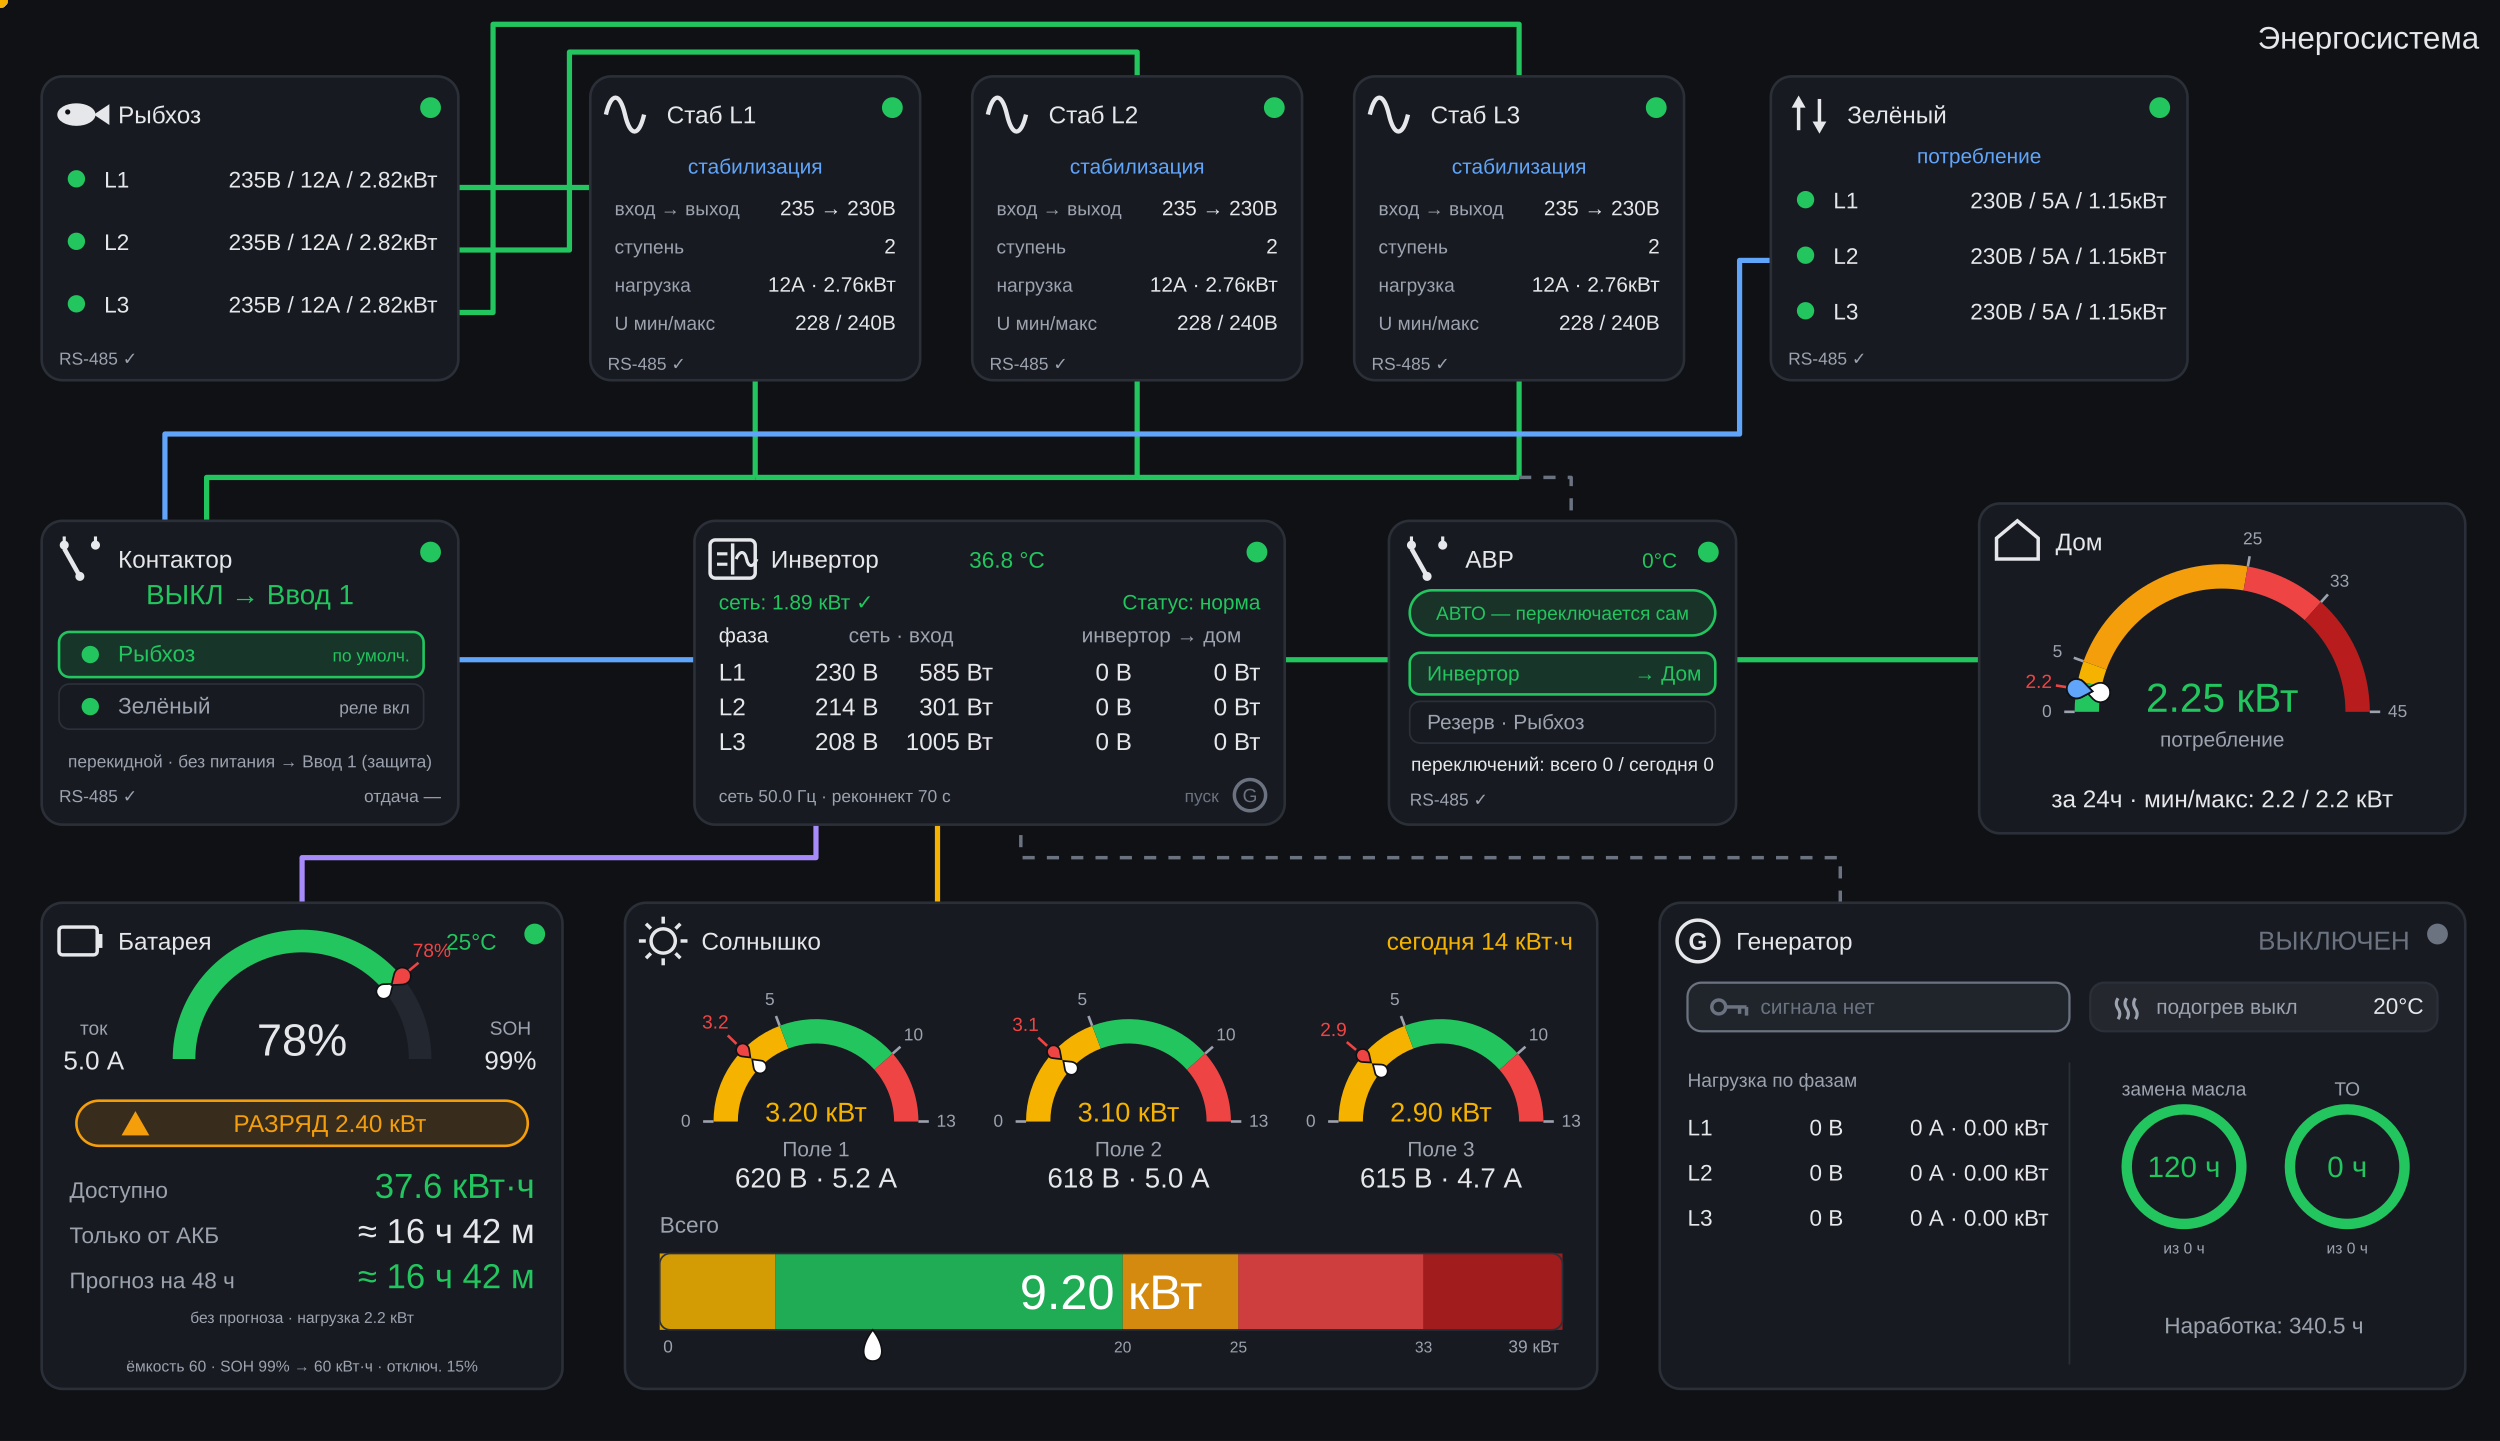
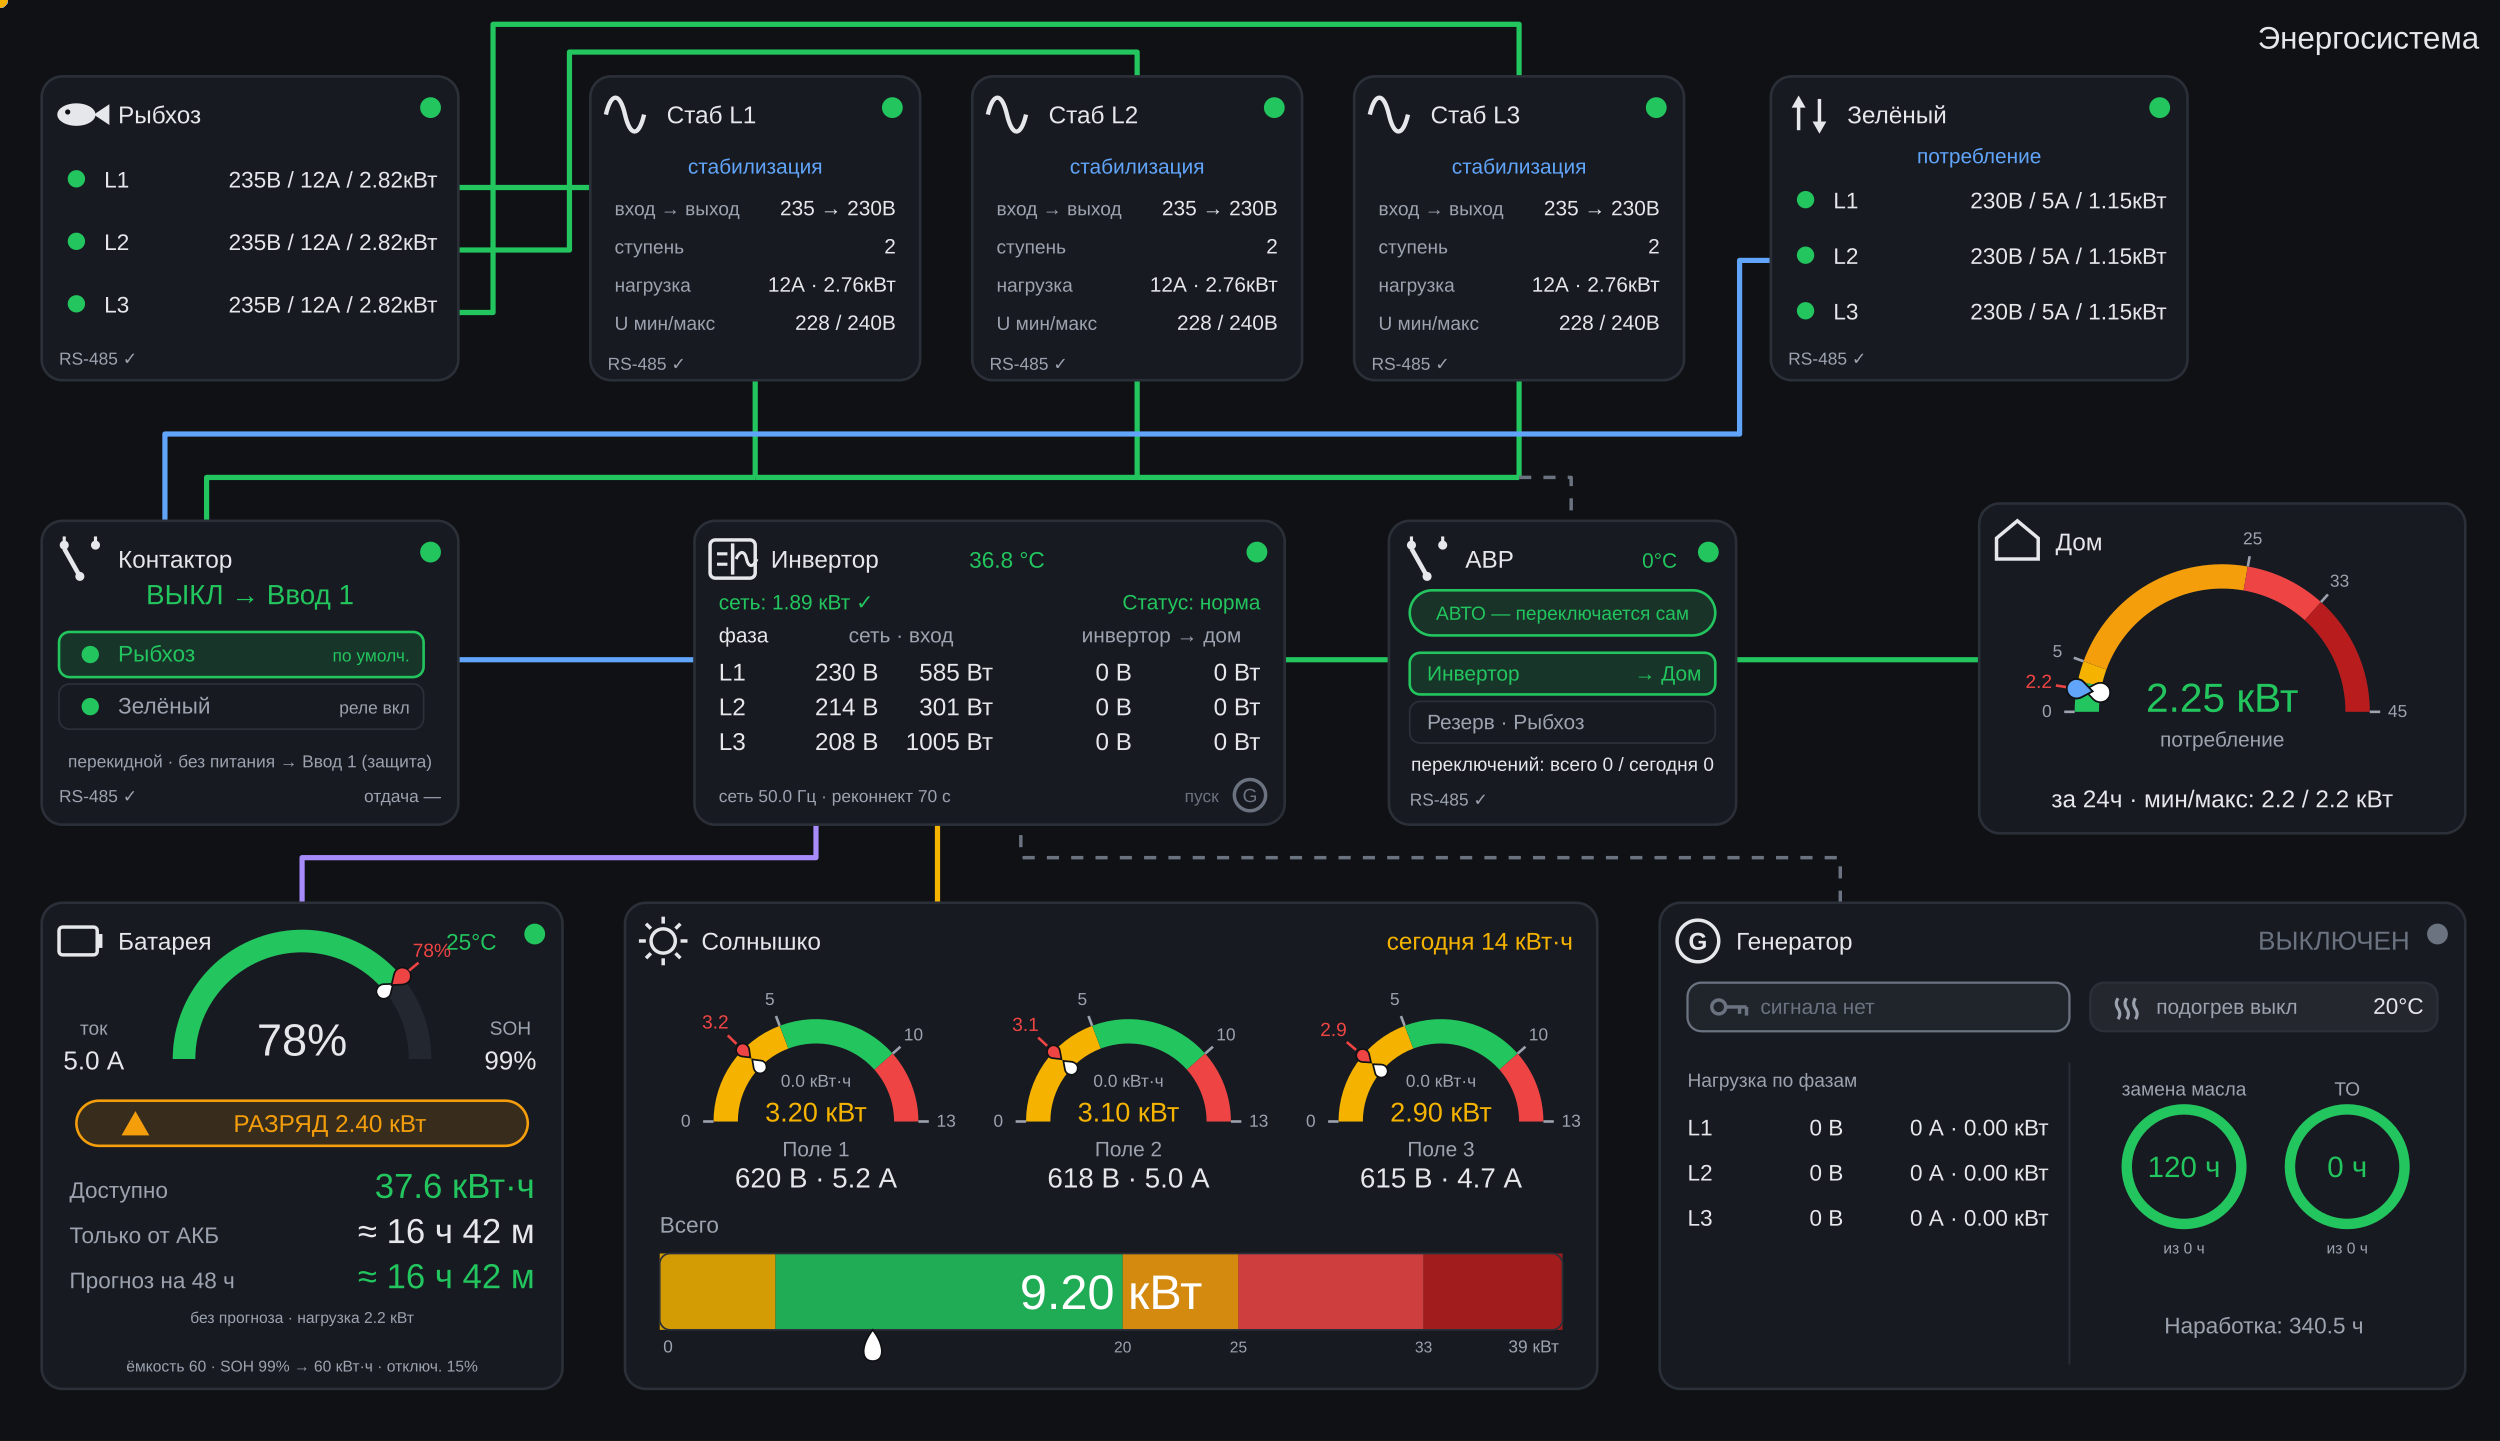
<svg xmlns="http://www.w3.org/2000/svg" viewBox="0 0 1440 830" font-family="Arial,Helvetica,sans-serif">
  <rect x="0" y="0" width="1440" height="830" fill="#0f1115" />
  <text x="1428" y="28" font-size="18" fill="#e5e7eb" text-anchor="end">Энергосистема</text>
  <polyline fill="none" stroke="#22c55e" stroke-width="3" stroke-linejoin="round" points="264,108 340,108 " />
  <circle r="4.5" fill="#22c55e">
    <animateMotion dur="1.46s" repeatCount="indefinite" begin="-0.00s" path="M 264,108 340,108" />
  </circle>
  <polyline fill="none" stroke="#22c55e" stroke-width="3" stroke-linejoin="round" points="264,144 328,144 328,30 655,30 655,44 " />
  <circle r="4.5" fill="#22c55e">
    <animateMotion dur="9.98s" repeatCount="indefinite" begin="-0.00s" path="M 264,144 328,144 328,30 655,30 655,44" />
  </circle>
  <circle r="4.5" fill="#22c55e">
    <animateMotion dur="9.98s" repeatCount="indefinite" begin="-2.00s" path="M 264,144 328,144 328,30 655,30 655,44" />
  </circle>
  <circle r="4.5" fill="#22c55e">
    <animateMotion dur="9.98s" repeatCount="indefinite" begin="-3.99s" path="M 264,144 328,144 328,30 655,30 655,44" />
  </circle>
  <circle r="4.5" fill="#22c55e">
    <animateMotion dur="9.98s" repeatCount="indefinite" begin="-5.99s" path="M 264,144 328,144 328,30 655,30 655,44" />
  </circle>
  <circle r="4.5" fill="#22c55e">
    <animateMotion dur="9.98s" repeatCount="indefinite" begin="-7.98s" path="M 264,144 328,144 328,30 655,30 655,44" />
  </circle>
  <polyline fill="none" stroke="#22c55e" stroke-width="3" stroke-linejoin="round" points="264,180 284,180 284,14 875,14 875,44 " />
  <circle r="4.5" fill="#22c55e">
    <animateMotion dur="15.52s" repeatCount="indefinite" begin="-0.00s" path="M 264,180 284,180 284,14 875,14 875,44" />
  </circle>
  <circle r="4.5" fill="#22c55e">
    <animateMotion dur="15.52s" repeatCount="indefinite" begin="-2.22s" path="M 264,180 284,180 284,14 875,14 875,44" />
  </circle>
  <circle r="4.5" fill="#22c55e">
    <animateMotion dur="15.52s" repeatCount="indefinite" begin="-4.43s" path="M 264,180 284,180 284,14 875,14 875,44" />
  </circle>
  <circle r="4.5" fill="#22c55e">
    <animateMotion dur="15.52s" repeatCount="indefinite" begin="-6.65s" path="M 264,180 284,180 284,14 875,14 875,44" />
  </circle>
  <circle r="4.5" fill="#22c55e">
    <animateMotion dur="15.52s" repeatCount="indefinite" begin="-8.87s" path="M 264,180 284,180 284,14 875,14 875,44" />
  </circle>
  <circle r="4.5" fill="#22c55e">
    <animateMotion dur="15.52s" repeatCount="indefinite" begin="-11.09s" path="M 264,180 284,180 284,14 875,14 875,44" />
  </circle>
  <circle r="4.5" fill="#22c55e">
    <animateMotion dur="15.52s" repeatCount="indefinite" begin="-13.30s" path="M 264,180 284,180 284,14 875,14 875,44" />
  </circle>
  <polyline fill="none" stroke="#22c55e" stroke-width="3" stroke-linejoin="round" points="435,219 435,275 " />
  <circle r="4.5" fill="#22c55e">
    <animateMotion dur="0.92s" repeatCount="indefinite" begin="-0.00s" path="M 435,219 435,275" />
  </circle>
  <polyline fill="none" stroke="#22c55e" stroke-width="3" stroke-linejoin="round" points="655,219 655,275 " />
  <circle r="4.5" fill="#22c55e">
    <animateMotion dur="0.92s" repeatCount="indefinite" begin="-0.00s" path="M 655,219 655,275" />
  </circle>
  <polyline fill="none" stroke="#22c55e" stroke-width="3" stroke-linejoin="round" points="875,219 875,275 " />
  <circle r="4.5" fill="#22c55e">
    <animateMotion dur="0.92s" repeatCount="indefinite" begin="-0.00s" path="M 875,219 875,275" />
  </circle>
  <polyline fill="none" stroke="#22c55e" stroke-width="3" stroke-linejoin="round" points="435,275 875,275 " />
  <polyline fill="none" stroke="#22c55e" stroke-width="3" stroke-linejoin="round" points="435,275 119,275 119,300 " />
  <circle r="4.5" fill="#22c55e">
    <animateMotion dur="5.59s" repeatCount="indefinite" begin="-0.00s" path="M 435,275 119,275 119,300" />
  </circle>
  <circle r="4.5" fill="#22c55e">
    <animateMotion dur="5.59s" repeatCount="indefinite" begin="-1.86s" path="M 435,275 119,275 119,300" />
  </circle>
  <circle r="4.5" fill="#22c55e">
    <animateMotion dur="5.59s" repeatCount="indefinite" begin="-3.73s" path="M 435,275 119,275 119,300" />
  </circle>
  <polyline fill="none" stroke="#6b7280" stroke-width="2" stroke-linejoin="round" stroke-dasharray="7 7" points="875,275 905,275 905,300 " />
  <polyline fill="none" stroke="#60a5fa" stroke-width="3" stroke-linejoin="round" points="1020,150 1002,150 1002,250 95,250 95,300 " />
  <circle r="4.5" fill="#60a5fa">
    <animateMotion dur="20.67s" repeatCount="indefinite" begin="-0.00s" path="M 1020,150 1002,150 1002,250 95,250 95,300" />
  </circle>
  <circle r="4.5" fill="#60a5fa">
    <animateMotion dur="20.67s" repeatCount="indefinite" begin="-2.07s" path="M 1020,150 1002,150 1002,250 95,250 95,300" />
  </circle>
  <circle r="4.5" fill="#60a5fa">
    <animateMotion dur="20.67s" repeatCount="indefinite" begin="-4.13s" path="M 1020,150 1002,150 1002,250 95,250 95,300" />
  </circle>
  <circle r="4.5" fill="#60a5fa">
    <animateMotion dur="20.67s" repeatCount="indefinite" begin="-6.20s" path="M 1020,150 1002,150 1002,250 95,250 95,300" />
  </circle>
  <circle r="4.5" fill="#60a5fa">
    <animateMotion dur="20.67s" repeatCount="indefinite" begin="-8.27s" path="M 1020,150 1002,150 1002,250 95,250 95,300" />
  </circle>
  <circle r="4.5" fill="#60a5fa">
    <animateMotion dur="20.67s" repeatCount="indefinite" begin="-10.34s" path="M 1020,150 1002,150 1002,250 95,250 95,300" />
  </circle>
  <circle r="4.5" fill="#60a5fa">
    <animateMotion dur="20.67s" repeatCount="indefinite" begin="-12.40s" path="M 1020,150 1002,150 1002,250 95,250 95,300" />
  </circle>
  <circle r="4.5" fill="#60a5fa">
    <animateMotion dur="20.67s" repeatCount="indefinite" begin="-14.47s" path="M 1020,150 1002,150 1002,250 95,250 95,300" />
  </circle>
  <circle r="4.5" fill="#60a5fa">
    <animateMotion dur="20.67s" repeatCount="indefinite" begin="-16.54s" path="M 1020,150 1002,150 1002,250 95,250 95,300" />
  </circle>
  <circle r="4.5" fill="#60a5fa">
    <animateMotion dur="20.67s" repeatCount="indefinite" begin="-18.61s" path="M 1020,150 1002,150 1002,250 95,250 95,300" />
  </circle>
  <polyline fill="none" stroke="#60a5fa" stroke-width="3" stroke-linejoin="round" points="264,380 400,380 " />
  <circle r="4.5" fill="#60a5fa">
    <animateMotion dur="2.62s" repeatCount="indefinite" begin="-0.00s" path="M 264,380 400,380" />
  </circle>
  <polyline fill="none" stroke="#22c55e" stroke-width="3" stroke-linejoin="round" points="740,380 800,380 " />
  <circle r="4.5" fill="#22c55e">
    <animateMotion dur="0.86s" repeatCount="indefinite" begin="-0.00s" path="M 740,380 800,380" />
  </circle>
  <polyline fill="none" stroke="#22c55e" stroke-width="3" stroke-linejoin="round" points="1000,380 1140,380 " />
  <circle r="4.5" fill="#22c55e">
    <animateMotion dur="2.30s" repeatCount="indefinite" begin="-0.00s" path="M 1000,380 1140,380" />
  </circle>
  <polyline fill="none" stroke="#a78bfa" stroke-width="3" stroke-linejoin="round" points="174,520 174,494 470,494 470,475 " />
  <circle r="4.5" fill="#a78bfa">
    <animateMotion dur="6.13s" repeatCount="indefinite" begin="-0.00s" path="M 174,520 174,494 470,494 470,475" />
  </circle>
  <circle r="4.5" fill="#a78bfa">
    <animateMotion dur="6.13s" repeatCount="indefinite" begin="-2.04s" path="M 174,520 174,494 470,494 470,475" />
  </circle>
  <circle r="4.5" fill="#a78bfa">
    <animateMotion dur="6.13s" repeatCount="indefinite" begin="-4.09s" path="M 174,520 174,494 470,494 470,475" />
  </circle>
  <polyline fill="none" stroke="#f5b300" stroke-width="3" stroke-linejoin="round" points="540,520 540,475 " />
  <circle r="4.5" fill="#f5b300">
    <animateMotion dur="0.39s" repeatCount="indefinite" begin="-0.00s" path="M 540,520 540,475" />
  </circle>
  <polyline fill="none" stroke="#6b7280" stroke-width="2" stroke-linejoin="round" stroke-dasharray="7 7" points="1060,520 1060,494 588,494 588,475 " />
  <rect x="24" y="44" width="240" height="175" rx="12" fill="#171a20" stroke="#2b2f38" stroke-width="1.5" />
  <g fill="#e5e7eb">
    <ellipse cx="44" cy="66" rx="11" ry="6.5" />
    <polygon points="54,66 63,60 63,72" />
  </g>
  <circle cx="39" cy="64.5" r="1.5" fill="#0f1115" />
  <text x="68" y="71" font-size="14" fill="#e5e7eb" text-anchor="start">Рыбхоз</text>
  <circle cx="248" cy="62" r="6" fill="#22c55e" />
  <circle cx="44" cy="103" r="5" fill="#22c55e" />
  <text x="60" y="108" font-size="13" fill="#e5e7eb" text-anchor="start">L1</text>
  <text x="252" y="108" font-size="13" fill="#e5e7eb" text-anchor="end">235В / 12А / 2.82кВт</text>
  <circle cx="44" cy="139" r="5" fill="#22c55e" />
  <text x="60" y="144" font-size="13" fill="#e5e7eb" text-anchor="start">L2</text>
  <text x="252" y="144" font-size="13" fill="#e5e7eb" text-anchor="end">235В / 12А / 2.82кВт</text>
  <circle cx="44" cy="175" r="5" fill="#22c55e" />
  <text x="60" y="180" font-size="13" fill="#e5e7eb" text-anchor="start">L3</text>
  <text x="252" y="180" font-size="13" fill="#e5e7eb" text-anchor="end">235В / 12А / 2.82кВт</text>
  <text x="34" y="210" font-size="10" fill="#9ca3af" text-anchor="start">RS-485 ✓</text>
  <rect x="340" y="44" width="190" height="175" rx="12" fill="#171a20" stroke="#2b2f38" stroke-width="1.5" />
  <path d="M 349 66 c 3,-13 8,-13 11,0 c 3,13 8,13 11,0" fill="none" stroke="#e5e7eb" stroke-width="2.5" />
  <text x="384" y="71" font-size="14" fill="#e5e7eb" text-anchor="start">Стаб L1</text>
  <circle cx="514" cy="62" r="6" fill="#22c55e" />
  <text x="350" y="213" font-size="10" fill="#9ca3af" text-anchor="start">RS-485 ✓</text>
  <text x="435" y="100" font-size="12" fill="#60a5fa" text-anchor="middle">стабилизация</text>
  <text x="354" y="124" font-size="11" fill="#9ca3af" text-anchor="start">вход → выход</text>
  <text x="516" y="124" font-size="12" fill="#e5e7eb" text-anchor="end">235 → 230В</text>
  <text x="354" y="146" font-size="11" fill="#9ca3af" text-anchor="start">ступень</text>
  <text x="516" y="146" font-size="12" fill="#e5e7eb" text-anchor="end">2</text>
  <text x="354" y="168" font-size="11" fill="#9ca3af" text-anchor="start">нагрузка</text>
  <text x="516" y="168" font-size="12" fill="#e5e7eb" text-anchor="end">12А · 2.76кВт</text>
  <text x="354" y="190" font-size="11" fill="#9ca3af" text-anchor="start">U мин/макс</text>
  <text x="516" y="190" font-size="12" fill="#e5e7eb" text-anchor="end">228 / 240В</text>
  <rect x="560" y="44" width="190" height="175" rx="12" fill="#171a20" stroke="#2b2f38" stroke-width="1.5" />
  <path d="M 569 66 c 3,-13 8,-13 11,0 c 3,13 8,13 11,0" fill="none" stroke="#e5e7eb" stroke-width="2.5" />
  <text x="604" y="71" font-size="14" fill="#e5e7eb" text-anchor="start">Стаб L2</text>
  <circle cx="734" cy="62" r="6" fill="#22c55e" />
  <text x="570" y="213" font-size="10" fill="#9ca3af" text-anchor="start">RS-485 ✓</text>
  <text x="655" y="100" font-size="12" fill="#60a5fa" text-anchor="middle">стабилизация</text>
  <text x="574" y="124" font-size="11" fill="#9ca3af" text-anchor="start">вход → выход</text>
  <text x="736" y="124" font-size="12" fill="#e5e7eb" text-anchor="end">235 → 230В</text>
  <text x="574" y="146" font-size="11" fill="#9ca3af" text-anchor="start">ступень</text>
  <text x="736" y="146" font-size="12" fill="#e5e7eb" text-anchor="end">2</text>
  <text x="574" y="168" font-size="11" fill="#9ca3af" text-anchor="start">нагрузка</text>
  <text x="736" y="168" font-size="12" fill="#e5e7eb" text-anchor="end">12А · 2.76кВт</text>
  <text x="574" y="190" font-size="11" fill="#9ca3af" text-anchor="start">U мин/макс</text>
  <text x="736" y="190" font-size="12" fill="#e5e7eb" text-anchor="end">228 / 240В</text>
  <rect x="780" y="44" width="190" height="175" rx="12" fill="#171a20" stroke="#2b2f38" stroke-width="1.5" />
  <path d="M 789 66 c 3,-13 8,-13 11,0 c 3,13 8,13 11,0" fill="none" stroke="#e5e7eb" stroke-width="2.5" />
  <text x="824" y="71" font-size="14" fill="#e5e7eb" text-anchor="start">Стаб L3</text>
  <circle cx="954" cy="62" r="6" fill="#22c55e" />
  <text x="790" y="213" font-size="10" fill="#9ca3af" text-anchor="start">RS-485 ✓</text>
  <text x="875" y="100" font-size="12" fill="#60a5fa" text-anchor="middle">стабилизация</text>
  <text x="794" y="124" font-size="11" fill="#9ca3af" text-anchor="start">вход → выход</text>
  <text x="956" y="124" font-size="12" fill="#e5e7eb" text-anchor="end">235 → 230В</text>
  <text x="794" y="146" font-size="11" fill="#9ca3af" text-anchor="start">ступень</text>
  <text x="956" y="146" font-size="12" fill="#e5e7eb" text-anchor="end">2</text>
  <text x="794" y="168" font-size="11" fill="#9ca3af" text-anchor="start">нагрузка</text>
  <text x="956" y="168" font-size="12" fill="#e5e7eb" text-anchor="end">12А · 2.76кВт</text>
  <text x="794" y="190" font-size="11" fill="#9ca3af" text-anchor="start">U мин/макс</text>
  <text x="956" y="190" font-size="12" fill="#e5e7eb" text-anchor="end">228 / 240В</text>
  <rect x="1020" y="44" width="240" height="175" rx="12" fill="#171a20" stroke="#2b2f38" stroke-width="1.5" />
  <line x1="1036" y1="75" x2="1036" y2="60" stroke="#e5e7eb" stroke-width="2" />
  <polygon points="1036,55 1032,62 1040,62" fill="#e5e7eb" />
  <line x1="1048" y1="57" x2="1048" y2="72" stroke="#e5e7eb" stroke-width="2" />
  <polygon points="1048,77 1052,70 1044,70" fill="#e5e7eb" />
  <text x="1064" y="71" font-size="14" fill="#e5e7eb" text-anchor="start">Зелёный</text>
  <circle cx="1244" cy="62" r="6" fill="#22c55e" />
  <text x="1140" y="94" font-size="12" fill="#60a5fa" text-anchor="middle">потребление</text>
  <circle cx="1040" cy="115" r="5" fill="#22c55e" />
  <text x="1056" y="120" font-size="13" fill="#e5e7eb" text-anchor="start">L1</text>
  <text x="1248" y="120" font-size="13" fill="#e5e7eb" text-anchor="end">230В / 5А / 1.15кВт</text>
  <circle cx="1040" cy="147" r="5" fill="#22c55e" />
  <text x="1056" y="152" font-size="13" fill="#e5e7eb" text-anchor="start">L2</text>
  <text x="1248" y="152" font-size="13" fill="#e5e7eb" text-anchor="end">230В / 5А / 1.15кВт</text>
  <circle cx="1040" cy="179" r="5" fill="#22c55e" />
  <text x="1056" y="184" font-size="13" fill="#e5e7eb" text-anchor="start">L3</text>
  <text x="1248" y="184" font-size="13" fill="#e5e7eb" text-anchor="end">230В / 5А / 1.15кВт</text>
  <text x="1030" y="210" font-size="10" fill="#9ca3af" text-anchor="start">RS-485 ✓</text>
  <rect x="24" y="300" width="240" height="175" rx="12" fill="#171a20" stroke="#2b2f38" stroke-width="1.5" />
  <circle cx="37" cy="314" r="2.6" fill="#e5e7eb" />
  <circle cx="55" cy="314" r="2.6" fill="#e5e7eb" />
  <circle cx="46" cy="332" r="2.6" fill="#e5e7eb" />
  <line x1="37" y1="314" x2="37" y2="309" stroke="#e5e7eb" stroke-width="1.8" />
  <line x1="55" y1="314" x2="55" y2="309" stroke="#e5e7eb" stroke-width="1.8" />
  <line x1="46" y1="332" x2="37" y2="316" stroke="#e5e7eb" stroke-width="2.6" />
  <text x="68" y="327" font-size="14" fill="#e5e7eb" text-anchor="start">Контактор</text>
  <circle cx="248" cy="318" r="6" fill="#22c55e" />
  <text x="144" y="348" font-size="16" fill="#22c55e" text-anchor="middle">ВЫКЛ → Ввод 1</text>
  <rect x="34" y="364" width="210" height="26" rx="6" fill="#22c55e" fill-opacity="0.16" stroke="#22c55e" stroke-width="1.5" />
  <circle cx="52" cy="377" r="5" fill="#22c55e" />
  <text x="68" y="381" font-size="13" fill="#22c55e" text-anchor="start">Рыбхоз</text>
  <text x="236" y="381" font-size="10" fill="#22c55e" text-anchor="end">по умолч.</text>
  <rect x="34" y="394" width="210" height="26" rx="6" fill="none" stroke="#2b2f38" stroke-width="1" />
  <circle cx="52" cy="407" r="5" fill="#22c55e" />
  <text x="68" y="411" font-size="13" fill="#9ca3af" text-anchor="start">Зелёный</text>
  <text x="236" y="411" font-size="10" fill="#9ca3af" text-anchor="end">реле вкл</text>
  <text x="144" y="442" font-size="10" fill="#9ca3af" text-anchor="middle">перекидной · без питания → Ввод 1 (защита)</text>
  <text x="34" y="462" font-size="10" fill="#9ca3af" text-anchor="start">RS-485 ✓</text>
  <text x="254" y="462" font-size="10" fill="#9ca3af" text-anchor="end">отдача —</text>
  <rect x="400" y="300" width="340" height="175" rx="12" fill="#171a20" stroke="#2b2f38" stroke-width="1.5" />
  <rect x="409" y="311" width="26" height="22" rx="3" fill="none" stroke="#e5e7eb" stroke-width="2" />
  <line x1="422" y1="313" x2="422" y2="331" stroke="#e5e7eb" stroke-width="2" />
  <path d="M 424 322 c 2,-5 5,-5 6,0 c 1,5 4,5 6,0" fill="none" stroke="#e5e7eb" stroke-width="1.8" />
  <line x1="413" y1="319" x2="419" y2="319" stroke="#e5e7eb" stroke-width="1.8" />
  <line x1="413" y1="325" x2="419" y2="325" stroke="#e5e7eb" stroke-width="1.8" />
  <text x="444" y="327" font-size="14" fill="#e5e7eb" text-anchor="start">Инвертор</text>
  <circle cx="724" cy="318" r="6" fill="#22c55e" />
  <text x="580" y="327" font-size="13" fill="#22c55e" text-anchor="middle">36.8 °C</text>
  <text x="414" y="351" font-size="12" fill="#22c55e" text-anchor="start">сеть: 1.89 кВт ✓</text>
  <text x="726" y="351" font-size="12" fill="#22c55e" text-anchor="end">Статус: норма</text>
  <text x="414" y="370" font-size="12" fill="#e5e7eb" text-anchor="start">фаза</text>
  <text x="519" y="370" font-size="12" fill="#9ca3af" text-anchor="middle">сеть · вход</text>
  <text x="669" y="370" font-size="12" fill="#9ca3af" text-anchor="middle">инвертор → дом</text>
  <text x="414" y="392" font-size="14" fill="#e5e7eb" text-anchor="start">L1</text>
  <text x="506" y="392" font-size="14" fill="#e5e7eb" text-anchor="end">230 В</text>
  <text x="572" y="392" font-size="14" fill="#e5e7eb" text-anchor="end">585 Вт</text>
  <text x="652" y="392" font-size="14" fill="#e5e7eb" text-anchor="end">0 В</text>
  <text x="726" y="392" font-size="14" fill="#e5e7eb" text-anchor="end">0 Вт</text>
  <text x="414" y="412" font-size="14" fill="#e5e7eb" text-anchor="start">L2</text>
  <text x="506" y="412" font-size="14" fill="#e5e7eb" text-anchor="end">214 В</text>
  <text x="572" y="412" font-size="14" fill="#e5e7eb" text-anchor="end">301 Вт</text>
  <text x="652" y="412" font-size="14" fill="#e5e7eb" text-anchor="end">0 В</text>
  <text x="726" y="412" font-size="14" fill="#e5e7eb" text-anchor="end">0 Вт</text>
  <text x="414" y="432" font-size="14" fill="#e5e7eb" text-anchor="start">L3</text>
  <text x="506" y="432" font-size="14" fill="#e5e7eb" text-anchor="end">208 В</text>
  <text x="572" y="432" font-size="14" fill="#e5e7eb" text-anchor="end">1005 Вт</text>
  <text x="652" y="432" font-size="14" fill="#e5e7eb" text-anchor="end">0 В</text>
  <text x="726" y="432" font-size="14" fill="#e5e7eb" text-anchor="end">0 Вт</text>
  <text x="414" y="462" font-size="10" fill="#9ca3af" text-anchor="start">сеть 50.0 Гц · реконнект 70 с</text>
  <text x="702" y="462" font-size="10" fill="#6b7280" text-anchor="end">пуск</text>
  <circle cx="720" cy="458" r="9" fill="none" stroke="#6b7280" stroke-width="2" />
  <text x="720" y="462" font-size="11" fill="#6b7280" text-anchor="middle">G</text>
  <rect x="800" y="300" width="200" height="175" rx="12" fill="#171a20" stroke="#2b2f38" stroke-width="1.5" />
  <circle cx="813" cy="314" r="2.6" fill="#e5e7eb" />
  <circle cx="831" cy="314" r="2.6" fill="#e5e7eb" />
  <circle cx="822" cy="332" r="2.6" fill="#e5e7eb" />
  <line x1="813" y1="314" x2="813" y2="309" stroke="#e5e7eb" stroke-width="1.8" />
  <line x1="831" y1="314" x2="831" y2="309" stroke="#e5e7eb" stroke-width="1.8" />
  <line x1="822" y1="332" x2="813" y2="316" stroke="#e5e7eb" stroke-width="2.6" />
  <text x="844" y="327" font-size="14" fill="#e5e7eb" text-anchor="start">АВР</text>
  <circle cx="984" cy="318" r="6" fill="#22c55e" />
  <text x="966" y="327" font-size="12" fill="#22c55e" text-anchor="end">0°C</text>
  <rect x="812" y="340" width="176" height="26" rx="13" fill="#22c55e" fill-opacity="0.15" stroke="#22c55e" stroke-width="1.5" />
  <text x="900" y="357" font-size="11" fill="#22c55e" text-anchor="middle">АВТО — переключается сам</text>
  <rect x="812" y="376" width="176" height="24" rx="6" fill="#22c55e" fill-opacity="0.16" stroke="#22c55e" stroke-width="1.5" />
  <text x="822" y="392" font-size="12" fill="#22c55e" text-anchor="start">Инвертор</text>
  <text x="980" y="392" font-size="12" fill="#22c55e" text-anchor="end">→ Дом</text>
  <rect x="812" y="404" width="176" height="24" rx="6" fill="none" stroke="#2b2f38" stroke-width="1" />
  <text x="822" y="420" font-size="12" fill="#9ca3af" text-anchor="start">Резерв · Рыбхоз</text>
  <text x="900" y="444" font-size="11" fill="#e5e7eb" text-anchor="middle">переключений: всего 0 / сегодня 0</text>
  <text x="812" y="464" font-size="10" fill="#9ca3af" text-anchor="start">RS-485 ✓</text>
  <rect x="1140" y="290" width="280" height="190" rx="12" fill="#171a20" stroke="#2b2f38" stroke-width="1.5" />
  <path d="M 1150 322 L 1150 310 L 1162 300 L 1174 310 L 1174 322 Z" fill="none" stroke="#e5e7eb" stroke-width="2" />
  <text x="1184" y="317" font-size="14" fill="#e5e7eb" text-anchor="start">Дом</text>
  <path fill="none" stroke="#23272f" stroke-width="14" stroke-linecap="butt" d="M 1202.0 410.0 A 78 78 0 0 1 1358.0 410.0" />
  <path fill="none" stroke="#22c55e" stroke-width="14" stroke-linecap="butt" d="M 1202.0 410.0 A 78 78 0 0 1 1203.7 393.8" />
  <path fill="none" stroke="#f5b300" stroke-width="14" stroke-linecap="butt" d="M 1203.7 393.8 A 78 78 0 0 1 1206.7 383.3" />
  <path fill="none" stroke="#f59e0b" stroke-width="14" stroke-linecap="butt" d="M 1206.7 383.3 A 78 78 0 0 1 1293.5 333.2" />
  <path fill="none" stroke="#ef4444" stroke-width="14" stroke-linecap="butt" d="M 1293.5 333.2 A 78 78 0 0 1 1332.2 352.0" />
  <path fill="none" stroke="#b91c1c" stroke-width="14" stroke-linecap="butt" d="M 1332.2 352.0 A 78 78 0 0 1 1358.0 410.0" />
  <path d="M 1200.6,397.4 L 1207.2,393.9 L 1208.7,393.4 L 1210.3,393.3 L 1211.8,393.6 L 1213.1,394.3 L 1214.3,395.4 L 1215.1,396.7 L 1215.4,398.2 L 1215.4,399.8 L 1215.0,401.3 L 1214.1,402.6 L 1213.0,403.6 L 1211.6,404.2 L 1210.0,404.5 L 1208.5,404.3 L 1207.1,403.8 L 1205.8,402.8 Z" fill="#ffffff" stroke="#0f1115" stroke-width="1" />
  <text x="1280" y="410" font-size="23.4" fill="#22c55e" text-anchor="middle">2.25 кВт</text>
  <text x="1280" y="430" font-size="12" fill="#9ca3af" text-anchor="middle">потребление</text>
  <polyline fill="none" stroke="#9ca3af" stroke-width="1.5" stroke-linejoin="round" points="1195,410 1189,410 " />
  <text x="1179" y="413" font-size="10" fill="#9ca3af" text-anchor="middle">0</text>
  <polyline fill="none" stroke="#9ca3af" stroke-width="1.5" stroke-linejoin="round" points="1200.126,380.928 1194.488,378.876 " />
  <text x="1185.091" y="378.456" font-size="10" fill="#9ca3af" text-anchor="middle">5</text>
  <polyline fill="none" stroke="#9ca3af" stroke-width="1.5" stroke-linejoin="round" points="1294.76,326.291 1295.802,320.382 " />
  <text x="1297.538" y="313.534" font-size="10" fill="#9ca3af" text-anchor="middle">25</text>
  <polyline fill="none" stroke="#9ca3af" stroke-width="1.5" stroke-linejoin="round" points="1336.876,346.833 1340.891,342.374 " />
  <text x="1347.582" y="337.942" font-size="10" fill="#9ca3af" text-anchor="middle">33</text>
  <polyline fill="none" stroke="#9ca3af" stroke-width="1.5" stroke-linejoin="round" points="1365,410 1371,410 " />
  <text x="1381" y="413" font-size="10" fill="#9ca3af" text-anchor="middle">45</text>
  <path d="M 1205.3,398.2 L 1198.7,401.7 L 1197.2,402.2 L 1195.7,402.3 L 1194.2,402.0 L 1192.8,401.3 L 1191.7,400.2 L 1190.9,398.9 L 1190.5,397.4 L 1190.5,395.8 L 1191.0,394.3 L 1191.8,393.0 L 1193.0,392.0 L 1194.4,391.3 L 1195.9,391.1 L 1197.4,391.3 L 1198.9,391.8 L 1200.1,392.8 Z" fill="#ef4444" stroke="#0f1115" stroke-width="1" />
  <polyline fill="none" stroke="#ef4444" stroke-width="1.5" stroke-linejoin="round" points="1191.108,395.921 1184.194,394.826 " />
  <text x="1174.317" y="396.262" font-size="11" fill="#ef4444" text-anchor="middle">2.2</text>
  <path d="M 1205.3,398.2 L 1198.7,401.7 L 1197.2,402.2 L 1195.7,402.3 L 1194.2,402.0 L 1192.8,401.3 L 1191.7,400.2 L 1190.9,398.9 L 1190.5,397.4 L 1190.5,395.8 L 1191.0,394.3 L 1191.8,393.0 L 1193.0,392.0 L 1194.4,391.3 L 1195.9,391.1 L 1197.4,391.3 L 1198.9,391.8 L 1200.1,392.8 Z" fill="#60a5fa" stroke="#0f1115" stroke-width="1" />
  <text x="1280" y="465" font-size="14" fill="#e5e7eb" text-anchor="middle">за 24ч · мин/макс: 2.2 / 2.2 кВт</text>
  <rect x="24" y="520" width="300" height="280" rx="12" fill="#171a20" stroke="#2b2f38" stroke-width="1.5" />
  <rect x="34" y="534" width="22" height="16" rx="2" fill="none" stroke="#e5e7eb" stroke-width="2" />
  <rect x="56" y="538" width="3" height="8" fill="#e5e7eb" />
  <text x="68" y="547" font-size="14" fill="#e5e7eb" text-anchor="start">Батарея</text>
  <circle cx="308" cy="538" r="6" fill="#22c55e" />
  <text x="286" y="547" font-size="13" fill="#22c55e" text-anchor="end">25°C</text>
  <path fill="none" stroke="#23272f" stroke-width="13" stroke-linecap="butt" d="M 106.0 610.0 A 68 68 0 0 1 242.0 610.0" />
  <path fill="none" stroke="#22c55e" stroke-width="13" stroke-linecap="butt" d="M 106.0 610.0 A 68 68 0 0 1 226.4 566.7" />
  <path d="M 226.4,566.7 L 225.1,572.1 L 224.7,573.2 L 224.0,574.1 L 223.0,574.8 L 221.9,575.2 L 220.8,575.3 L 219.7,575.1 L 218.6,574.6 L 217.8,573.8 L 217.2,572.8 L 216.8,571.7 L 216.8,570.5 L 217.2,569.4 L 217.8,568.4 L 218.6,567.7 L 219.7,567.1 L 220.8,566.9 Z" fill="#ffffff" stroke="#0f1115" stroke-width="1" />
  <path d="M 225.5,567.4 L 227.0,561.0 L 227.5,559.8 L 228.3,558.7 L 229.4,557.9 L 230.7,557.4 L 232.0,557.3 L 233.4,557.6 L 234.6,558.2 L 235.6,559.1 L 236.3,560.2 L 236.6,561.5 L 236.6,562.9 L 236.3,564.2 L 235.6,565.3 L 234.6,566.2 L 233.3,566.8 L 232.0,567.1 Z" fill="#ef4444" stroke="#0f1115" stroke-width="1" />
  <polyline fill="none" stroke="#ef4444" stroke-width="1.5" stroke-linejoin="round" points="235.641,559.006 241.035,554.544 " />
  <text x="248.74" y="551.17" font-size="11" fill="#ef4444" text-anchor="middle">78%</text>
  <text x="174" y="608" font-size="26" fill="#e5e7eb" text-anchor="middle">78%</text>
  <text x="54" y="596" font-size="11" fill="#9ca3af" text-anchor="middle">ток</text>
  <text x="54" y="616" font-size="15" fill="#e5e7eb" text-anchor="middle">5.0 А</text>
  <text x="294" y="596" font-size="11" fill="#9ca3af" text-anchor="middle">SOH</text>
  <text x="294" y="616" font-size="15" fill="#e5e7eb" text-anchor="middle">99%</text>
  <rect x="44" y="634" width="260" height="26" rx="13" fill="#f59e0b" fill-opacity="0.15" stroke="#f59e0b" stroke-width="1.5" />
  <polygon points="70,654 78,640 86,654" fill="#f59e0b" />
  <text x="190" y="652" font-size="14" fill="#f59e0b" text-anchor="middle">РАЗРЯД 2.40 кВт</text>
  <text x="40" y="690" font-size="13" fill="#9ca3af" text-anchor="start">Доступно</text>
  <text x="308" y="690" font-size="20" fill="#22c55e" text-anchor="end">37.6 кВт·ч</text>
  <text x="40" y="716" font-size="13" fill="#9ca3af" text-anchor="start">Только от АКБ</text>
  <text x="308" y="716" font-size="20" fill="#e5e7eb" text-anchor="end">≈ 16 ч 42 м</text>
  <text x="40" y="742" font-size="13" fill="#9ca3af" text-anchor="start">Прогноз на 48 ч</text>
  <text x="308" y="742" font-size="20" fill="#22c55e" text-anchor="end">≈ 16 ч 42 м</text>
  <text x="174" y="762" font-size="9" fill="#9ca3af" text-anchor="middle">без прогноза · нагрузка 2.2 кВт</text>
  <text x="174" y="790" font-size="9" fill="#9ca3af" text-anchor="middle">ёмкость 60 · SOH 99% → 60 кВт·ч · отключ. 15%</text>
  <rect x="360" y="520" width="560" height="280" rx="12" fill="#171a20" stroke="#2b2f38" stroke-width="1.5" />
  <circle cx="382" cy="542" r="7" fill="none" stroke="#e5e7eb" stroke-width="2" />
  <line x1="392.0" y1="542.0" x2="396.0" y2="542.0" stroke="#e5e7eb" stroke-width="2" />
  <line x1="389.1" y1="534.9" x2="391.9" y2="532.1" stroke="#e5e7eb" stroke-width="2" />
  <line x1="382.0" y1="532.0" x2="382.0" y2="528.0" stroke="#e5e7eb" stroke-width="2" />
  <line x1="374.9" y1="534.9" x2="372.1" y2="532.1" stroke="#e5e7eb" stroke-width="2" />
  <line x1="372.0" y1="542.0" x2="368.0" y2="542.0" stroke="#e5e7eb" stroke-width="2" />
  <line x1="374.9" y1="549.1" x2="372.1" y2="551.9" stroke="#e5e7eb" stroke-width="2" />
  <line x1="382.0" y1="552.0" x2="382.0" y2="556.0" stroke="#e5e7eb" stroke-width="2" />
  <line x1="389.1" y1="549.1" x2="391.9" y2="551.9" stroke="#e5e7eb" stroke-width="2" />
  <text x="404" y="547" font-size="14" fill="#e5e7eb" text-anchor="start">Солнышко</text>
  <text x="906" y="547" font-size="14" fill="#f5b300" text-anchor="end">сегодня 14 кВт·ч</text>
  <path fill="none" stroke="#23272f" stroke-width="14" stroke-linecap="butt" d="M 418.0 646.0 A 52 52 0 0 1 522.0 646.0" />
  <path fill="none" stroke="#f5b300" stroke-width="14" stroke-linecap="butt" d="M 418.0 646.0 A 52 52 0 0 1 451.6 597.4" />
  <path fill="none" stroke="#22c55e" stroke-width="14" stroke-linecap="butt" d="M 451.6 597.4 A 52 52 0 0 1 508.9 611.5" />
  <path fill="none" stroke="#ef4444" stroke-width="14" stroke-linecap="butt" d="M 508.9 611.5 A 52 52 0 0 1 522.0 646.0" />
  <path d="M 433.3,610.2 L 438.3,610.9 L 439.3,611.1 L 440.2,611.7 L 440.9,612.4 L 441.3,613.3 L 441.5,614.4 L 441.5,615.4 L 441.1,616.4 L 440.5,617.2 L 439.7,617.8 L 438.7,618.2 L 437.7,618.3 L 436.7,618.1 L 435.7,617.7 L 435.0,617.0 L 434.4,616.1 L 434.1,615.1 Z" fill="#ffffff" stroke="#0f1115" stroke-width="1" />
  <text x="470" y="646" font-size="15.6" fill="#f5b300" text-anchor="middle">3.20 кВт</text>
  <text x="470" y="666" font-size="12" fill="#9ca3af" text-anchor="middle">Поле 1</text>
+   <text x="470" y="626" font-size="10" fill="#9ca3af" text-anchor="middle">0.0 кВт·ч</text>
  <polyline fill="none" stroke="#9ca3af" stroke-width="1.5" stroke-linejoin="round" points="411,646 405,646 " />
  <text x="395" y="649" font-size="10" fill="#9ca3af" text-anchor="middle">0</text>
  <polyline fill="none" stroke="#9ca3af" stroke-width="1.5" stroke-linejoin="round" points="449.078,590.834 446.951,585.224 " />
  <text x="443.405" y="578.874" font-size="10" fill="#9ca3af" text-anchor="middle">5</text>
  <polyline fill="none" stroke="#9ca3af" stroke-width="1.5" stroke-linejoin="round" points="514.162,606.876 518.653,602.897 " />
  <text x="526.138" y="599.266" font-size="10" fill="#9ca3af" text-anchor="middle">10</text>
  <polyline fill="none" stroke="#9ca3af" stroke-width="1.5" stroke-linejoin="round" points="529,646 535,646 " />
  <text x="545" y="649" font-size="10" fill="#9ca3af" text-anchor="middle">13</text>
  <path d="M 432.2,609.1 L 427.3,608.5 L 426.3,608.2 L 425.4,607.7 L 424.7,606.9 L 424.2,606.0 L 424.0,605.0 L 424.1,604.0 L 424.5,603.0 L 425.1,602.2 L 425.9,601.5 L 426.9,601.2 L 427.9,601.0 L 428.9,601.2 L 429.9,601.7 L 430.6,602.4 L 431.2,603.2 L 431.5,604.2 Z" fill="#ef4444" stroke="#0f1115" stroke-width="1" />
  <polyline fill="none" stroke="#ef4444" stroke-width="1.5" stroke-linejoin="round" points="424.202,601.295 419.192,596.406 " />
  <text x="412.036" y="592.421" font-size="11" fill="#ef4444" text-anchor="middle">3.2</text>
  <text x="470" y="684" font-size="16" fill="#e5e7eb" text-anchor="middle">620 В · 5.2 А</text>
  <path fill="none" stroke="#23272f" stroke-width="14" stroke-linecap="butt" d="M 598.0 646.0 A 52 52 0 0 1 702.0 646.0" />
  <path fill="none" stroke="#f5b300" stroke-width="14" stroke-linecap="butt" d="M 598.0 646.0 A 52 52 0 0 1 631.6 597.4" />
  <path fill="none" stroke="#22c55e" stroke-width="14" stroke-linecap="butt" d="M 631.6 597.4 A 52 52 0 0 1 688.9 611.5" />
  <path fill="none" stroke="#ef4444" stroke-width="14" stroke-linecap="butt" d="M 688.9 611.5 A 52 52 0 0 1 702.0 646.0" />
  <path d="M 612.5,611.1 L 617.4,611.6 L 618.4,611.9 L 619.3,612.4 L 620.1,613.1 L 620.6,614.0 L 620.8,615.1 L 620.7,616.1 L 620.4,617.1 L 619.8,617.9 L 619.0,618.6 L 618.0,619.0 L 617.0,619.1 L 616.0,618.9 L 615.1,618.5 L 614.3,617.9 L 613.7,617.0 L 613.4,616.0 Z" fill="#ffffff" stroke="#0f1115" stroke-width="1" />
  <text x="650" y="646" font-size="15.6" fill="#f5b300" text-anchor="middle">3.10 кВт</text>
  <text x="650" y="666" font-size="12" fill="#9ca3af" text-anchor="middle">Поле 2</text>
+   <text x="650" y="626" font-size="10" fill="#9ca3af" text-anchor="middle">0.0 кВт·ч</text>
  <polyline fill="none" stroke="#9ca3af" stroke-width="1.5" stroke-linejoin="round" points="591,646 585,646 " />
  <text x="575" y="649" font-size="10" fill="#9ca3af" text-anchor="middle">0</text>
  <polyline fill="none" stroke="#9ca3af" stroke-width="1.5" stroke-linejoin="round" points="629.078,590.834 626.951,585.224 " />
  <text x="623.405" y="578.874" font-size="10" fill="#9ca3af" text-anchor="middle">5</text>
  <polyline fill="none" stroke="#9ca3af" stroke-width="1.5" stroke-linejoin="round" points="694.162,606.876 698.653,602.897 " />
  <text x="706.138" y="599.266" font-size="10" fill="#9ca3af" text-anchor="middle">10</text>
  <polyline fill="none" stroke="#9ca3af" stroke-width="1.5" stroke-linejoin="round" points="709,646 715,646 " />
  <text x="725" y="649" font-size="10" fill="#9ca3af" text-anchor="middle">13</text>
  <path d="M 611.4,610.1 L 606.4,609.5 L 605.4,609.3 L 604.5,608.8 L 603.8,608.0 L 603.3,607.1 L 603.1,606.1 L 603.1,605.1 L 603.5,604.1 L 604.1,603.3 L 604.9,602.6 L 605.8,602.2 L 606.8,602.1 L 607.9,602.2 L 608.8,602.7 L 609.6,603.3 L 610.2,604.2 L 610.5,605.2 Z" fill="#ef4444" stroke="#0f1115" stroke-width="1" />
  <polyline fill="none" stroke="#ef4444" stroke-width="1.5" stroke-linejoin="round" points="603.135,602.415 598.009,597.648 " />
  <text x="590.686" y="593.838" font-size="11" fill="#ef4444" text-anchor="middle">3.1</text>
  <text x="650" y="684" font-size="16" fill="#e5e7eb" text-anchor="middle">618 В · 5.0 А</text>
  <path fill="none" stroke="#23272f" stroke-width="14" stroke-linecap="butt" d="M 778.0 646.0 A 52 52 0 0 1 882.0 646.0" />
  <path fill="none" stroke="#f5b300" stroke-width="14" stroke-linecap="butt" d="M 778.0 646.0 A 52 52 0 0 1 811.6 597.4" />
  <path fill="none" stroke="#22c55e" stroke-width="14" stroke-linecap="butt" d="M 811.6 597.4 A 52 52 0 0 1 868.9 611.5" />
  <path fill="none" stroke="#ef4444" stroke-width="14" stroke-linecap="butt" d="M 868.9 611.5 A 52 52 0 0 1 882.0 646.0" />
  <path d="M 790.8,613.0 L 795.8,613.2 L 796.8,613.4 L 797.8,613.9 L 798.5,614.6 L 799.0,615.5 L 799.3,616.5 L 799.3,617.5 L 799.0,618.5 L 798.5,619.4 L 797.7,620.1 L 796.8,620.5 L 795.8,620.7 L 794.7,620.6 L 793.8,620.2 L 792.9,619.6 L 792.3,618.8 L 792.0,617.8 Z" fill="#ffffff" stroke="#0f1115" stroke-width="1" />
  <text x="830" y="646" font-size="15.6" fill="#f5b300" text-anchor="middle">2.90 кВт</text>
  <text x="830" y="666" font-size="12" fill="#9ca3af" text-anchor="middle">Поле 3</text>
+   <text x="830" y="626" font-size="10" fill="#9ca3af" text-anchor="middle">0.0 кВт·ч</text>
  <polyline fill="none" stroke="#9ca3af" stroke-width="1.5" stroke-linejoin="round" points="771,646 765,646 " />
  <text x="755" y="649" font-size="10" fill="#9ca3af" text-anchor="middle">0</text>
  <polyline fill="none" stroke="#9ca3af" stroke-width="1.5" stroke-linejoin="round" points="809.078,590.834 806.951,585.224 " />
  <text x="803.405" y="578.874" font-size="10" fill="#9ca3af" text-anchor="middle">5</text>
  <polyline fill="none" stroke="#9ca3af" stroke-width="1.5" stroke-linejoin="round" points="874.162,606.876 878.653,602.897 " />
  <text x="886.138" y="599.266" font-size="10" fill="#9ca3af" text-anchor="middle">10</text>
  <polyline fill="none" stroke="#9ca3af" stroke-width="1.5" stroke-linejoin="round" points="889,646 895,646 " />
  <text x="905" y="649" font-size="10" fill="#9ca3af" text-anchor="middle">13</text>
  <path d="M 789.7,612.0 L 784.7,611.7 L 783.7,611.5 L 782.8,611.0 L 782.0,610.3 L 781.5,609.4 L 781.2,608.4 L 781.2,607.4 L 781.5,606.4 L 782.0,605.5 L 782.8,604.8 L 783.7,604.4 L 784.8,604.2 L 785.8,604.3 L 786.7,604.7 L 787.6,605.3 L 788.2,606.1 L 788.6,607.1 Z" fill="#ef4444" stroke="#0f1115" stroke-width="1" />
  <polyline fill="none" stroke="#ef4444" stroke-width="1.5" stroke-linejoin="round" points="781.084,604.73 775.734,600.216 " />
  <text x="768.09" y="596.768" font-size="11" fill="#ef4444" text-anchor="middle">2.9</text>
  <text x="830" y="684" font-size="16" fill="#e5e7eb" text-anchor="middle">615 В · 4.7 А</text>
  <text x="380" y="710" font-size="13" fill="#9ca3af" text-anchor="start">Всего</text>
  <rect x="380.0" y="722" width="66.7" height="44" fill="#f5b300" opacity="0.85" />
  <rect x="446.7" y="722" width="200.0" height="44" fill="#22c55e" opacity="0.85" />
  <rect x="646.7" y="722" width="66.7" height="44" fill="#f59e0b" opacity="0.85" />
  <rect x="713.3" y="722" width="106.7" height="44" fill="#ef4444" opacity="0.85" />
  <rect x="820.0" y="722" width="80.0" height="44" fill="#b91c1c" opacity="0.85" />
  <rect x="380" y="722" width="520" height="44" rx="6" fill="none" stroke="#2b2f38" stroke-width="1" />
  <path d="M 502.7,766 C 509.7,775 509.7,784 502.7,784 C 495.7,784 495.7,775 502.7,766 Z" fill="#ffffff" stroke="#0f1115" stroke-width="1" />
  <text x="640" y="754" font-size="28" fill="#ffffff" text-anchor="middle">9.20 кВт</text>
  <text x="382" y="779" font-size="10" fill="#9ca3af" text-anchor="start">0</text>
  <text x="646.667" y="779" font-size="9" fill="#9ca3af" text-anchor="middle">20</text>
  <text x="713.333" y="779" font-size="9" fill="#9ca3af" text-anchor="middle">25</text>
  <text x="820" y="779" font-size="9" fill="#9ca3af" text-anchor="middle">33</text>
  <text x="898" y="779" font-size="10" fill="#9ca3af" text-anchor="end">39 кВт</text>
  <rect x="956" y="520" width="464" height="280" rx="12" fill="#171a20" stroke="#2b2f38" stroke-width="1.5" />
  <circle cx="978" cy="542" r="12" fill="none" stroke="#e5e7eb" stroke-width="2" />
  <text x="978" y="547" font-size="14" font-weight="bold" fill="#e5e7eb" text-anchor="middle">G</text>
  <text x="1000" y="547" font-size="14" fill="#e5e7eb" text-anchor="start">Генератор</text>
  <circle cx="1404" cy="538" r="6" fill="#6b7280" />
  <text x="1388" y="547" font-size="15" fill="#6b7280" text-anchor="end">ВЫКЛЮЧЕН</text>
  <rect x="972" y="566" width="220" height="28" rx="8" fill="#6b7280" fill-opacity="0.12" stroke="#6b7280" stroke-width="1.3" />
  <circle cx="990" cy="580" r="4" fill="none" stroke="#6b7280" stroke-width="2" />
  <line x1="994" y1="580" x2="1006" y2="580" stroke="#6b7280" stroke-width="2" />
  <line x1="1006" y1="580" x2="1006" y2="585" stroke="#6b7280" stroke-width="2" />
  <line x1="1002" y1="580" x2="1002" y2="584" stroke="#6b7280" stroke-width="2" />
  <text x="1014" y="584" font-size="12" fill="#6b7280" text-anchor="start">сигнала нет</text>
  <rect x="1204" y="566" width="200" height="28" rx="8" fill="#9ca3af" fill-opacity="0.10" stroke="#2b2f38" stroke-width="1.3" />
  <path d="M 1220.0 587 q 2 -3 0 -6 q -2 -3 0 -6" fill="none" stroke="#9ca3af" stroke-width="1.8" />
  <path d="M 1225.0 587 q 2 -3 0 -6 q -2 -3 0 -6" fill="none" stroke="#9ca3af" stroke-width="1.8" />
  <path d="M 1230.0 587 q 2 -3 0 -6 q -2 -3 0 -6" fill="none" stroke="#9ca3af" stroke-width="1.8" />
  <text x="1242" y="584" font-size="12" fill="#9ca3af" text-anchor="start">подогрев выкл</text>
  <text x="1396" y="584" font-size="13" fill="#e5e7eb" text-anchor="end">20°C</text>
  <line x1="1192" y1="612" x2="1192" y2="786" stroke="#2b2f38" stroke-width="1" />
  <text x="972" y="626" font-size="11" fill="#9ca3af" text-anchor="start">Нагрузка по фазам</text>
  <text x="972" y="654" font-size="13" fill="#e5e7eb" text-anchor="start">L1</text>
  <text x="1052" y="654" font-size="13" fill="#e5e7eb" text-anchor="middle">0 В</text>
  <text x="1180" y="654" font-size="13" fill="#e5e7eb" text-anchor="end">0 А · 0.00 кВт</text>
  <text x="972" y="680" font-size="13" fill="#e5e7eb" text-anchor="start">L2</text>
  <text x="1052" y="680" font-size="13" fill="#e5e7eb" text-anchor="middle">0 В</text>
  <text x="1180" y="680" font-size="13" fill="#e5e7eb" text-anchor="end">0 А · 0.00 кВт</text>
  <text x="972" y="706" font-size="13" fill="#e5e7eb" text-anchor="start">L3</text>
  <text x="1052" y="706" font-size="13" fill="#e5e7eb" text-anchor="middle">0 В</text>
  <text x="1180" y="706" font-size="13" fill="#e5e7eb" text-anchor="end">0 А · 0.00 кВт</text>
  <circle cx="1258" cy="672" r="33" fill="none" stroke="#23272f" stroke-width="6" />
  <circle cx="1258" cy="672" r="33" fill="none" stroke="#22c55e" stroke-width="6" />
  <text x="1258" y="678" font-size="17" fill="#22c55e" text-anchor="middle">120 ч</text>
  <text x="1258" y="631" font-size="11" fill="#9ca3af" text-anchor="middle">замена масла</text>
  <text x="1258" y="722" font-size="9" fill="#9ca3af" text-anchor="middle">из 0 ч</text>
  <circle cx="1352" cy="672" r="33" fill="none" stroke="#23272f" stroke-width="6" />
  <circle cx="1352" cy="672" r="33" fill="none" stroke="#22c55e" stroke-width="6" />
  <text x="1352" y="678" font-size="17" fill="#22c55e" text-anchor="middle">0 ч</text>
  <text x="1352" y="631" font-size="11" fill="#9ca3af" text-anchor="middle">ТО</text>
  <text x="1352" y="722" font-size="9" fill="#9ca3af" text-anchor="middle">из 0 ч</text>
  <text x="1304" y="768" font-size="13" fill="#9ca3af" text-anchor="middle">Наработка: 340.5 ч</text>
</svg>
